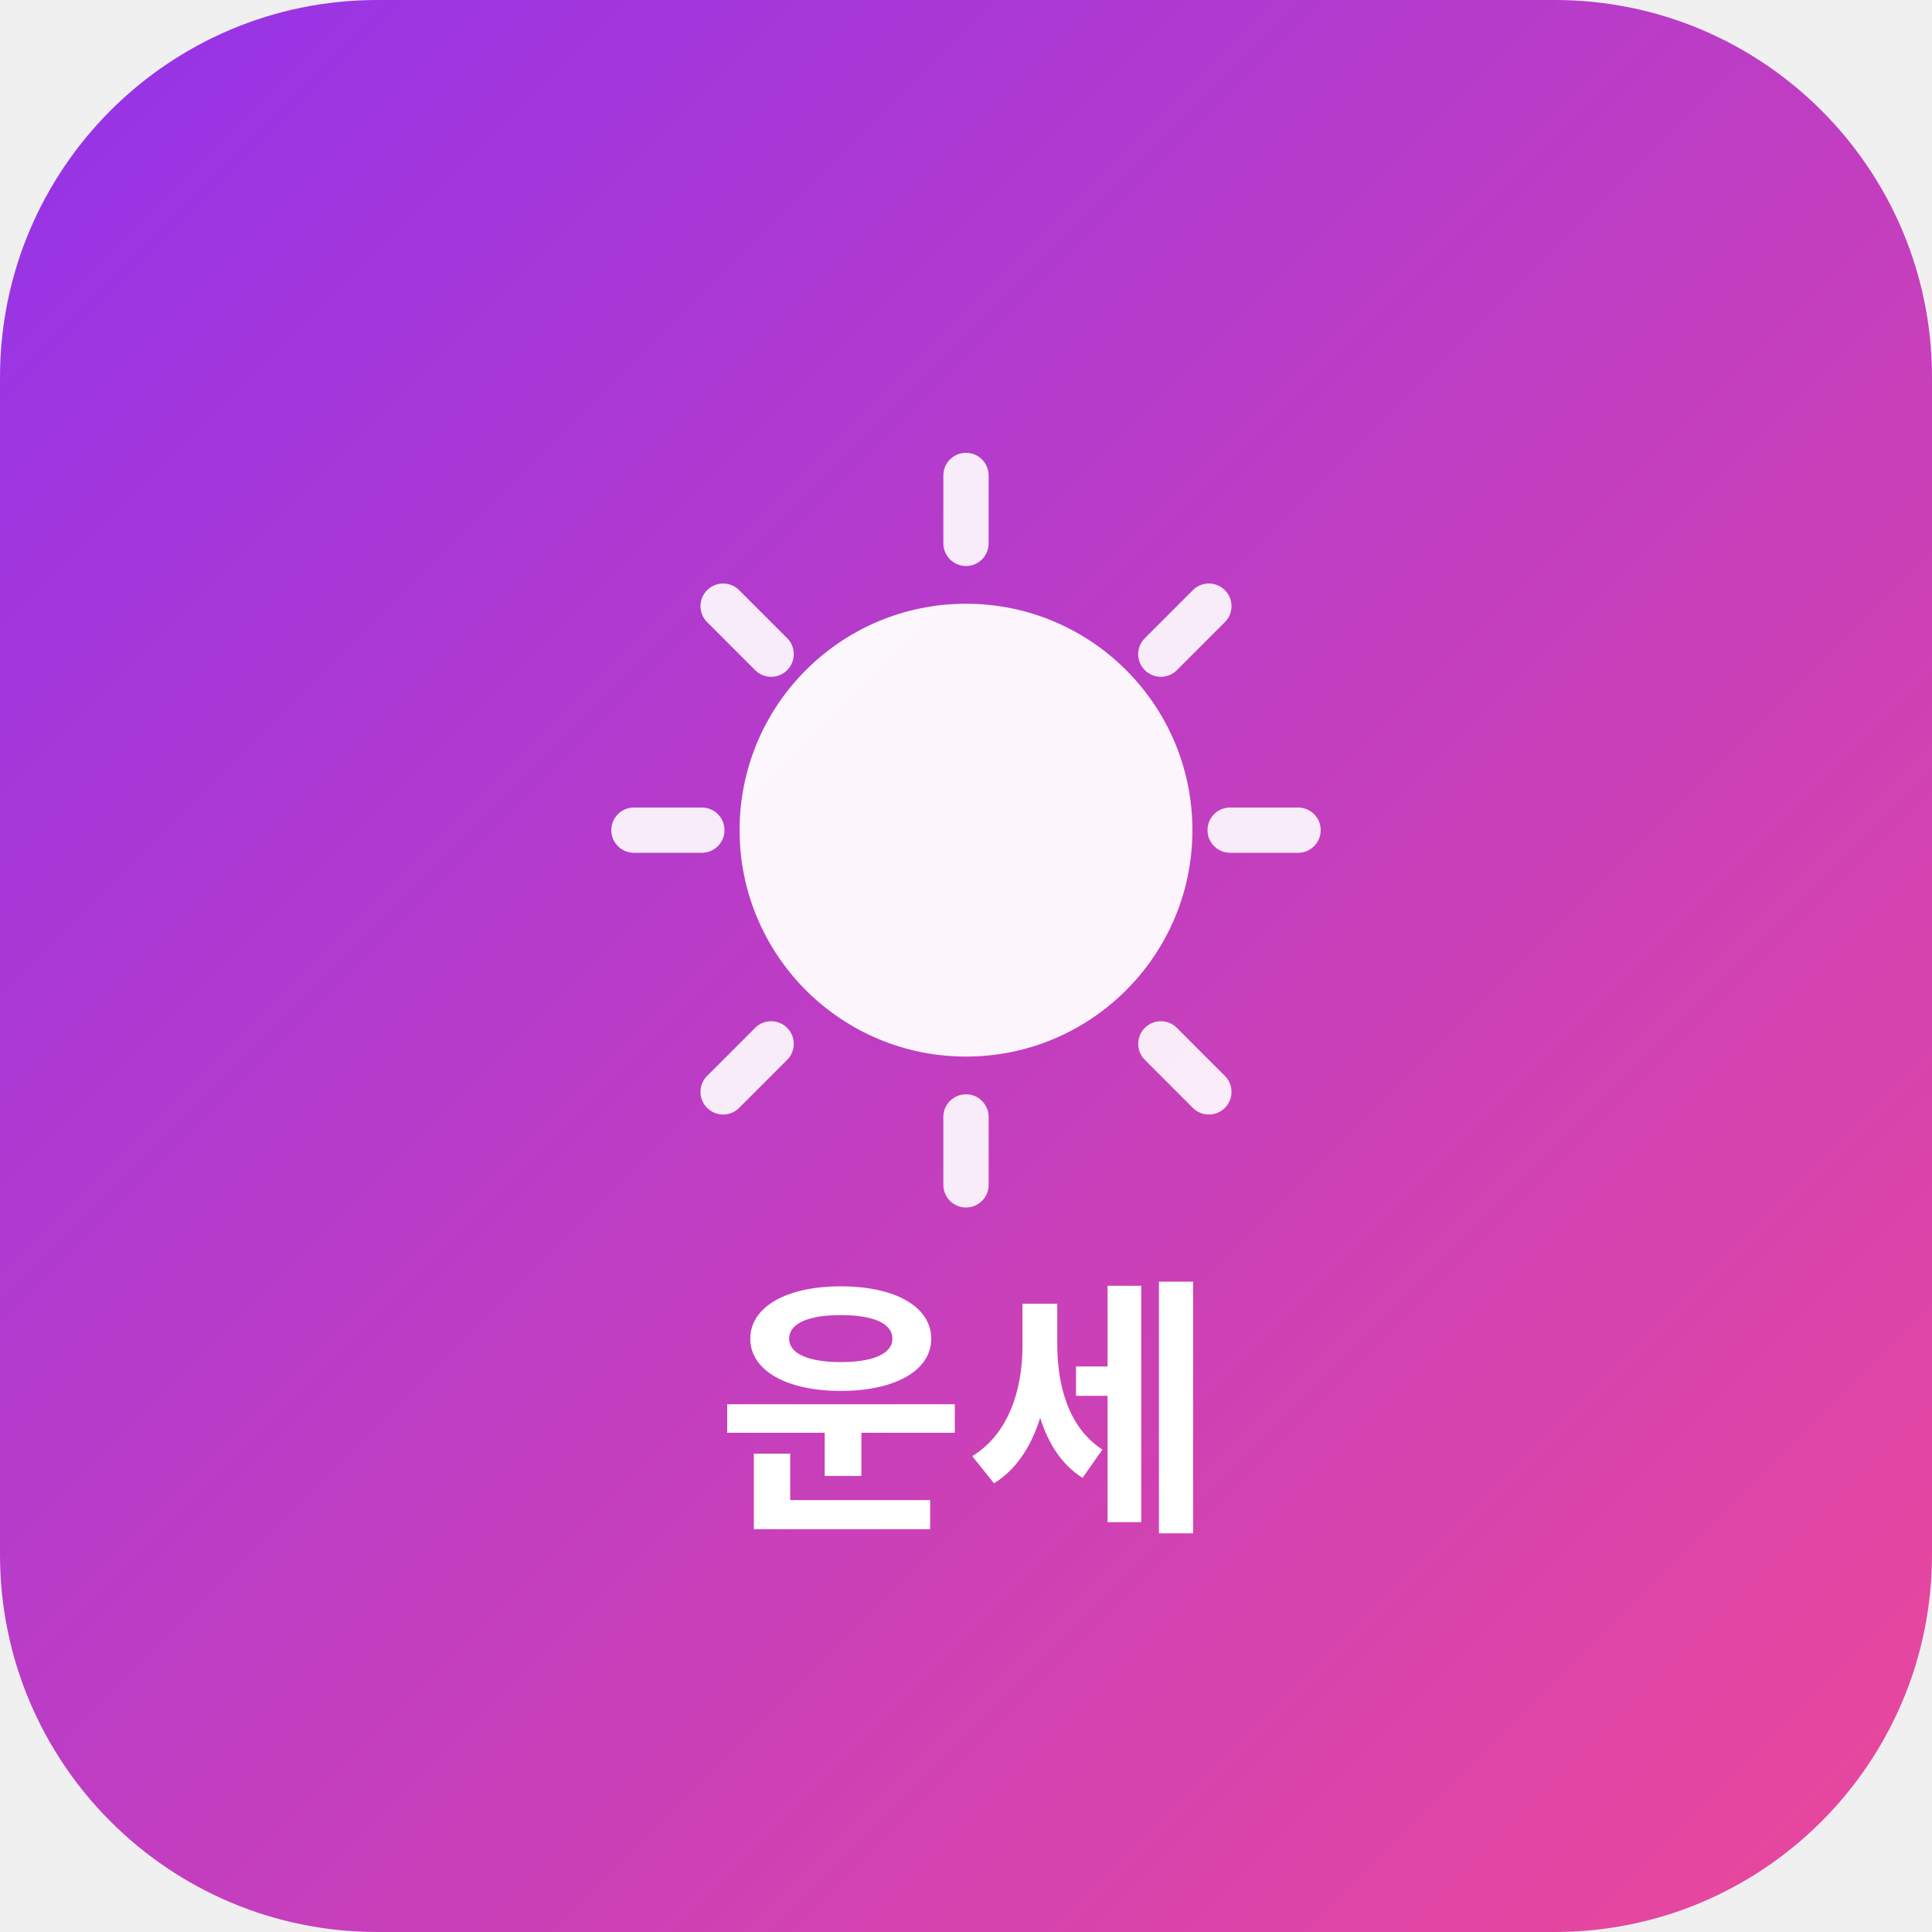
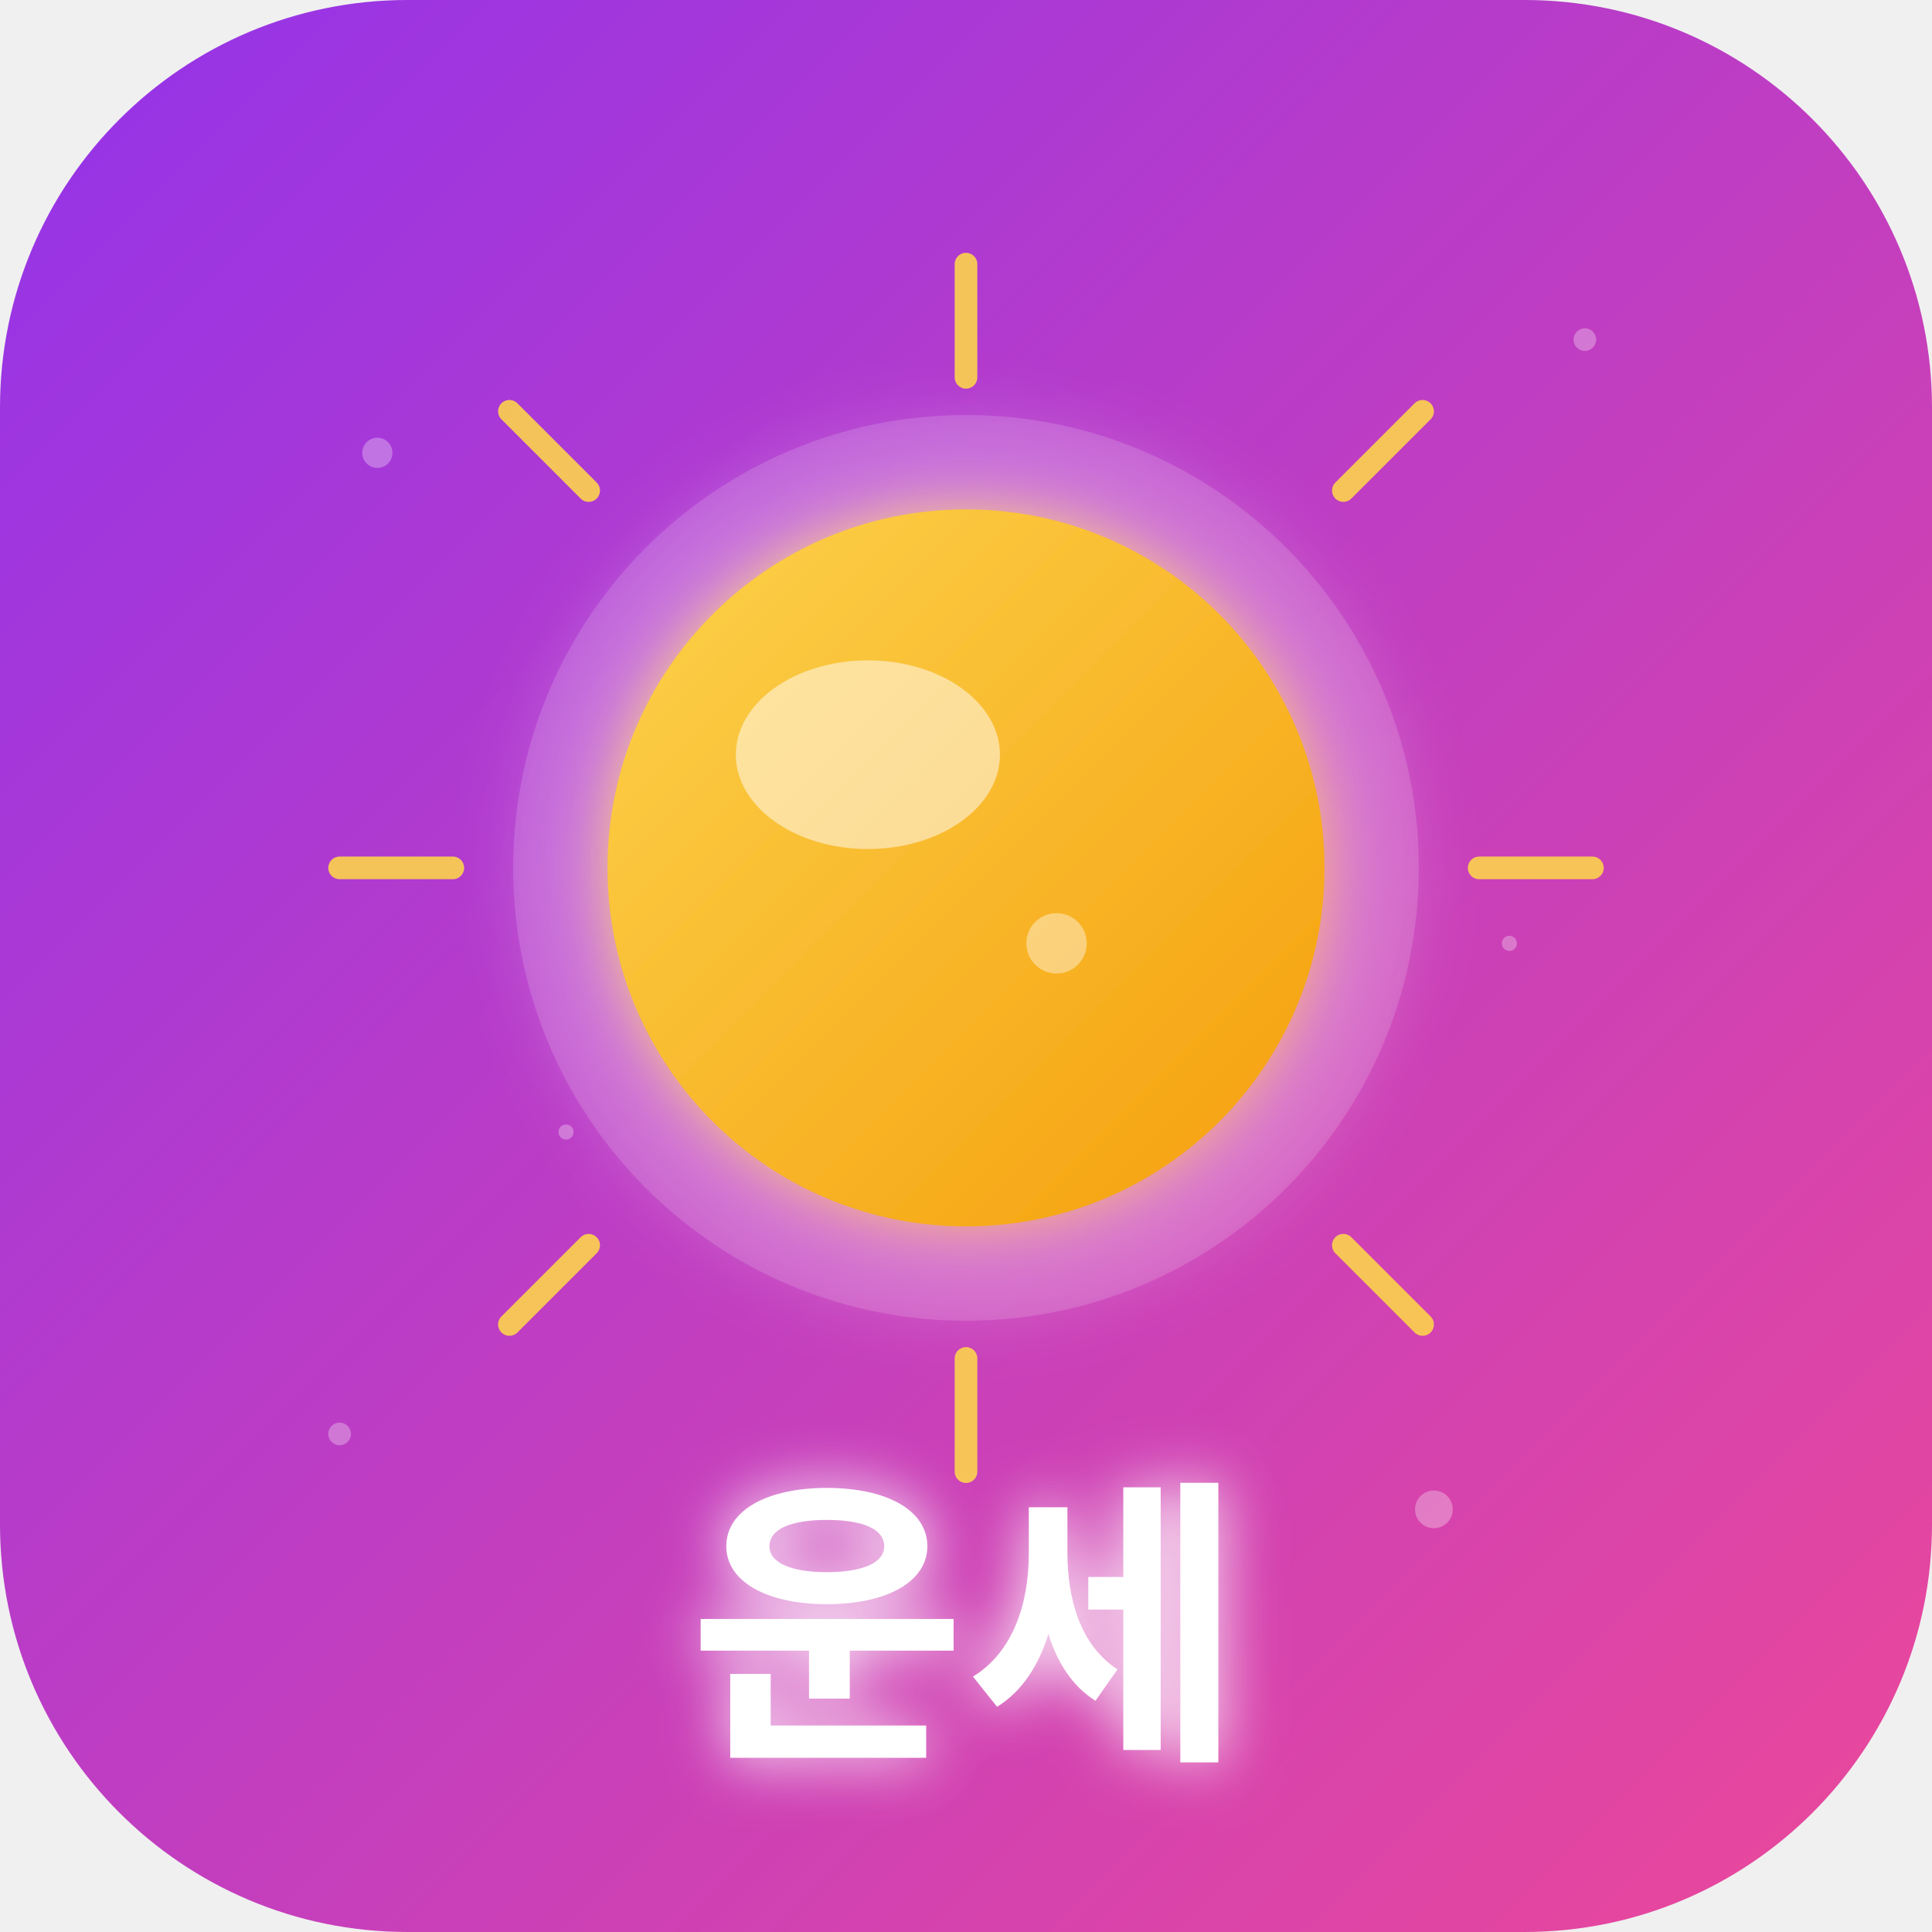
<svg xmlns="http://www.w3.org/2000/svg" viewBox="0 0 512 512">
  <defs>
-     <linearGradient id="grad" x1="0%" y1="0%" x2="100%" y2="100%">
+     <linearGradient id="bgGrad" x1="0%" y1="0%" x2="100%" y2="100%">
      <stop offset="0%" style="stop-color:#9333EA" />
      <stop offset="100%" style="stop-color:#EC4899" />
    </linearGradient>
+     <linearGradient id="sunGrad" x1="0%" y1="0%" x2="100%" y2="100%">
+       <stop offset="0%" style="stop-color:#FCD34D" />
+       <stop offset="100%" style="stop-color:#F59E0B" />
+     </linearGradient>
+     <filter id="glow" x="-50%" y="-50%" width="200%" height="200%">
+       <feGaussianBlur stdDeviation="8" result="coloredBlur" />
+       <feMerge>
+         <feMergeNode in="coloredBlur" />
+         <feMergeNode in="SourceGraphic" />
+       </feMerge>
+     </filter>
  </defs>
-   <rect width="512" height="512" rx="100" fill="url(#grad)" />
-   <circle cx="256" cy="220" r="60" fill="#FFF" opacity="0.95" />
-   <g fill="#FFF" opacity="0.9">
-     <rect x="250" y="120" width="12" height="30" rx="6" />
-     <rect x="250" y="290" width="12" height="30" rx="6" />
-     <rect x="320" y="214" width="30" height="12" rx="6" />
-     <rect x="162" y="214" width="30" height="12" rx="6" />
-     <rect x="308" y="152" width="12" height="30" rx="6" transform="rotate(45 314 167)" />
-     <rect x="192" y="268" width="12" height="30" rx="6" transform="rotate(45 198 283)" />
-     <rect x="308" y="268" width="12" height="30" rx="6" transform="rotate(-45 314 283)" />
-     <rect x="192" y="152" width="12" height="30" rx="6" transform="rotate(-45 198 167)" />
+   <rect width="512" height="512" rx="108" fill="url(#bgGrad)" />
+   <g fill="#FFF" opacity="0.3">
+     <circle cx="100" cy="120" r="4" />
+     <circle cx="420" cy="90" r="3" />
+     <circle cx="380" cy="400" r="5" />
+     <circle cx="90" cy="380" r="3" />
+     <circle cx="150" cy="300" r="2" />
+     <circle cx="400" cy="250" r="2" />
  </g>
-   <text x="256" y="400" font-family="Arial, sans-serif" font-size="72" font-weight="bold" fill="#FFF" text-anchor="middle">운세</text>
+   <g filter="url(#glow)">
+     <circle cx="256" cy="230" r="120" fill="#FFF" opacity="0.15" />
+     <circle cx="256" cy="230" r="95" fill="url(#sunGrad)" />
+     <ellipse cx="230" cy="200" rx="35" ry="25" fill="#FFF" opacity="0.5" />
+     <circle cx="280" cy="250" r="8" fill="#FFF" opacity="0.4" />
+   </g>
+   <g stroke="#FCD34D" stroke-width="6" stroke-linecap="round" opacity="0.9">
+     <line x1="256" y1="100" x2="256" y2="70" />
+     <line x1="256" y1="360" x2="256" y2="390" />
+     <line x1="120" y1="230" x2="90" y2="230" />
+     <line x1="392" y1="230" x2="422" y2="230" />
+     <line x1="156" y1="130" x2="135" y2="109" />
+     <line x1="356" y1="130" x2="377" y2="109" />
+     <line x1="156" y1="330" x2="135" y2="351" />
+     <line x1="356" y1="330" x2="377" y2="351" />
+   </g>
+   <text x="256" y="460" font-family="Arial, 'Noto Sans KR', sans-serif" font-size="80" font-weight="bold" fill="#FFFFFF" text-anchor="middle" filter="url(#glow)">운세</text>
</svg>
